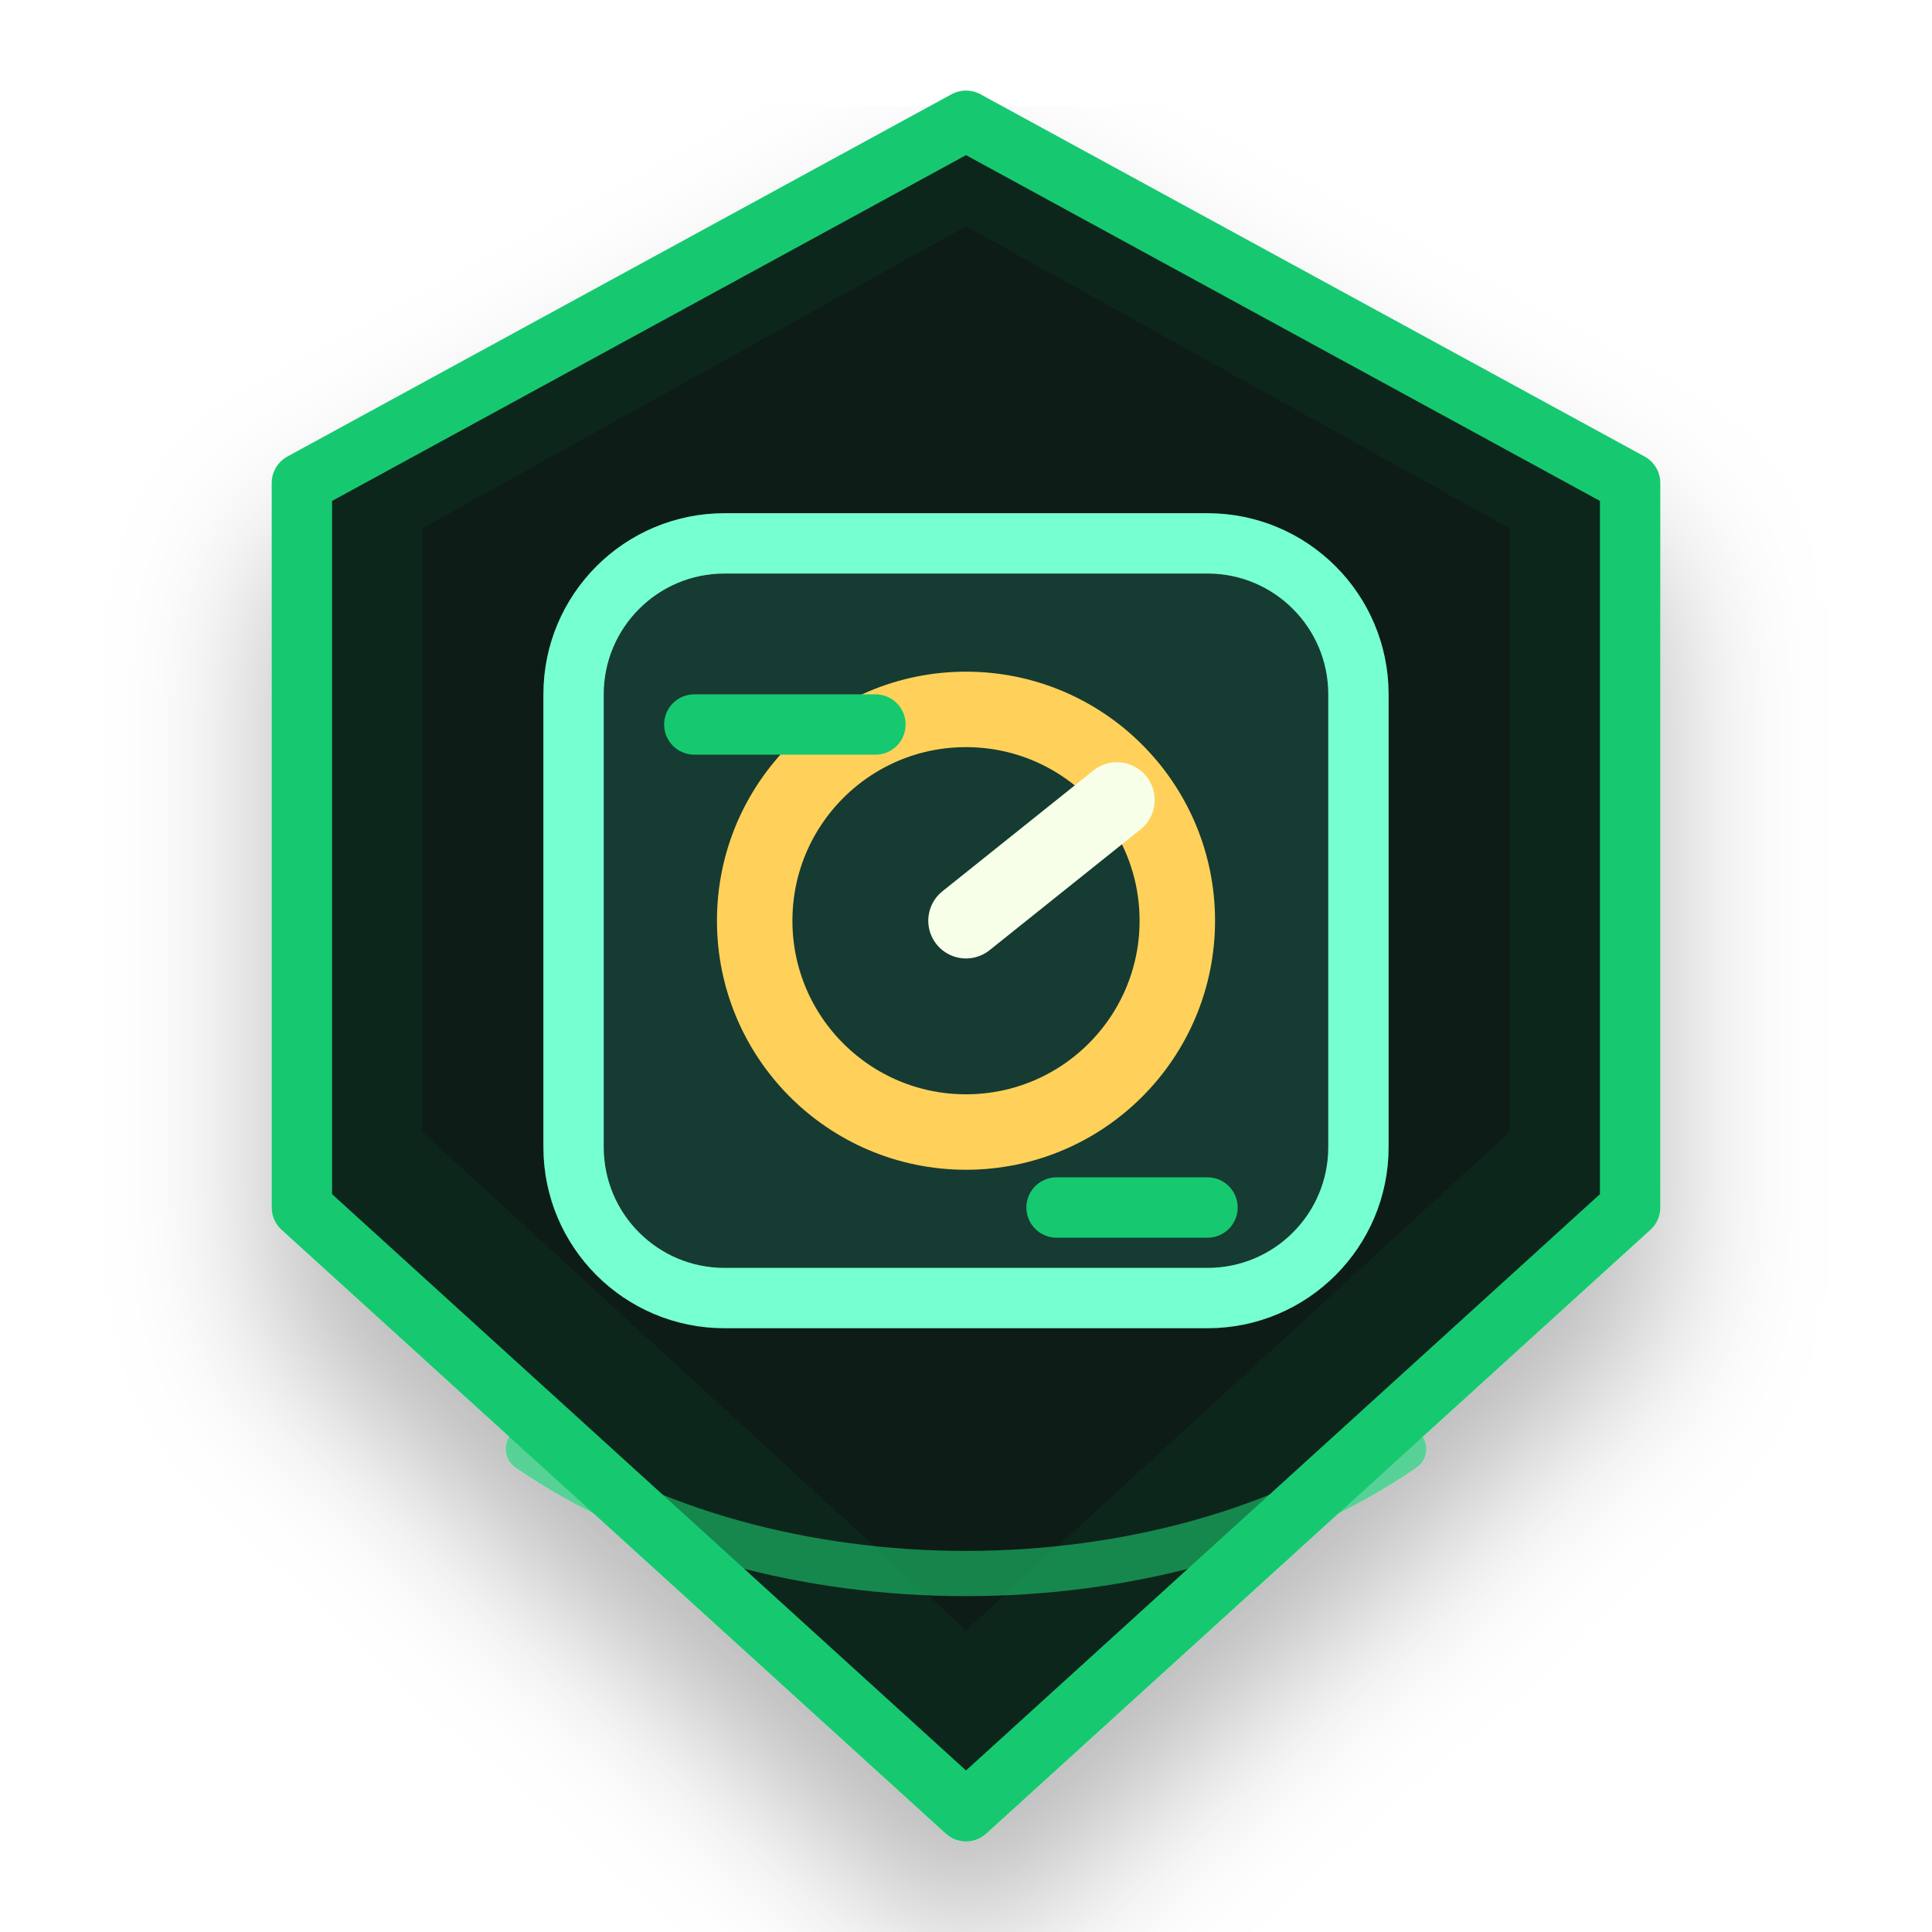
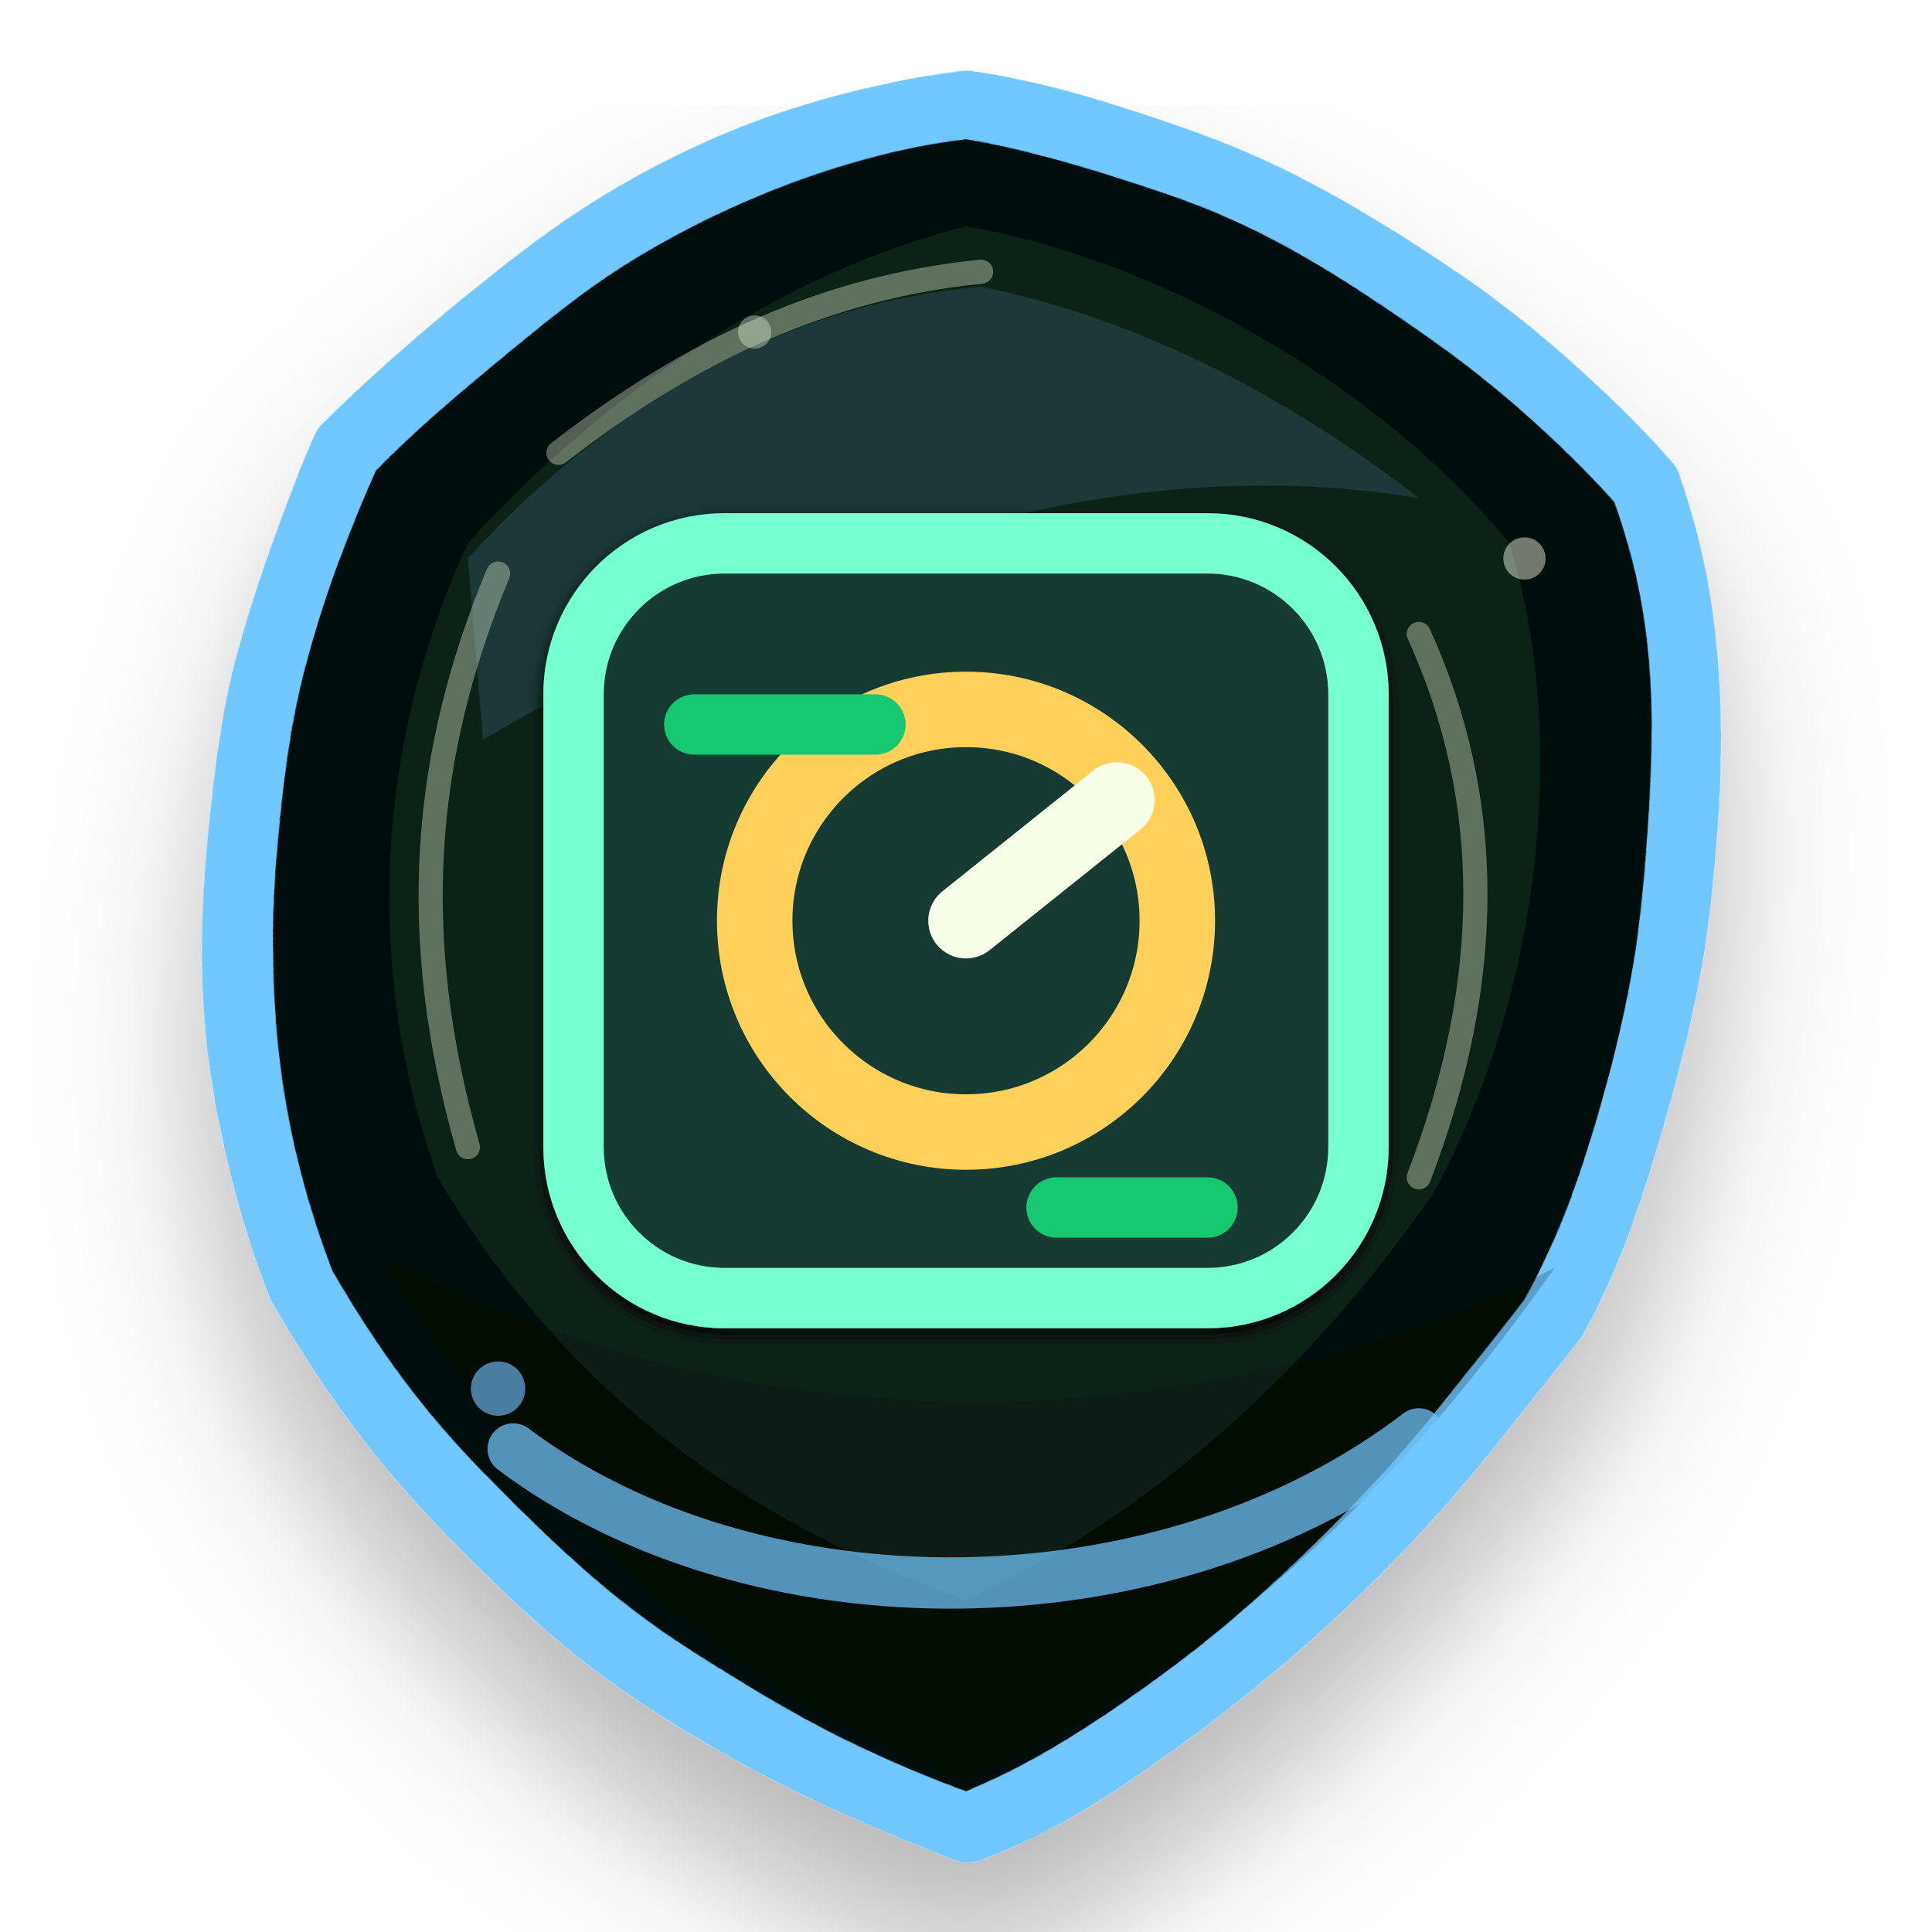
<svg xmlns="http://www.w3.org/2000/svg" viewBox="0 0 128 128" role="img" aria-label="CannaClicker item climate_controller">
  <defs>
    <filter id="softShadow" x="-30%" y="-30%" width="160%" height="170%">
      <feDropShadow dx="0" dy="7" stdDeviation="5" flood-color="#000" flood-opacity=".28" />
    </filter>
+     <filter id="brushRough" x="-10%" y="-10%" width="120%" height="120%">
+       <feTurbulence type="fractalNoise" baseFrequency=".032" numOctaves="2" seed="8" result="noise" />
+       <feDisplacementMap in="SourceGraphic" in2="noise" scale="1.6" xChannelSelector="R" yChannelSelector="G" />
+     </filter>
+     <filter id="inkBleed" x="-18%" y="-18%" width="136%" height="136%">
+       <feGaussianBlur in="SourceAlpha" stdDeviation=".55" result="blur" />
+       <feOffset dy=".45" result="offset" />
+       <feMerge>
+         <feMergeNode in="offset" />
+         <feMergeNode in="SourceGraphic" />
+       </feMerge>
+     </filter>
+     <filter id="paperGrain" x="0" y="0" width="100%" height="100%">
+       <feTurbulence type="fractalNoise" baseFrequency=".72" numOctaves="3" stitchTiles="stitch" />
+       <feColorMatrix type="saturate" values=".18" />
+       <feComponentTransfer>
+         <feFuncA type="table" tableValues="0 .13" />
+       </feComponentTransfer>
+     </filter>
    <linearGradient id="leafGradient" x1="0" x2="1" y1="0" y2="1">
-       <stop offset="0" stop-color="#caff58" />
-       <stop offset=".48" stop-color="#19c96f" />
+       <stop offset="0" stop-color="#f4ffe3" />
+       <stop offset=".18" stop-color="#caff58" />
+       <stop offset=".58" stop-color="#19c96f" />
      <stop offset="1" stop-color="#0c7f46" />
    </linearGradient>
    <linearGradient id="goldGradient" x1="0" x2="1" y1="0" y2="1">
      <stop offset="0" stop-color="#fff0a8" />
      <stop offset=".55" stop-color="#ffd15a" />
      <stop offset="1" stop-color="#ff9f43" />
    </linearGradient>
    <linearGradient id="glassGradient" x1="0" x2="1" y1="0" y2="1">
      <stop offset="0" stop-color="#e8fff8" stop-opacity=".95" />
      <stop offset=".55" stop-color="#76ffd0" stop-opacity=".72" />
      <stop offset="1" stop-color="#71c7ff" stop-opacity=".48" />
    </linearGradient>
  </defs>
  <g filter="url(#softShadow)">
-     <path d="M64 8 108 32v48l-44 40-44-40V32Z" fill="#10251a" stroke="#19c96f" stroke-width="4" stroke-linejoin="round" />
-     <path d="M64 15 100 35v40l-36 33-36-33V35Z" fill="#0b1c13" opacity=".94" />
-     <rect x="38" y="36" width="52" height="50" rx="10" fill="#153a31" stroke="#76ffd0" stroke-width="4" />
-     <circle cx="64" cy="61" r="14" fill="none" stroke="#ffd15a" stroke-width="5" />
-     <path d="M64 61 74 53" stroke="#f7ffe8" stroke-width="5" stroke-linecap="round" />
-     <path d="M46 48h12M70 80h10" stroke="#19c96f" stroke-width="4" stroke-linecap="round" />
-     <path d="M35 96c16 11 42 11 58 0" fill="none" stroke="#19c96f" stroke-width="3" stroke-linecap="round" opacity=".6" />
+     <path d="M64 7c14 2 33 11 45 25 6 17 2 39-6 55-12 17-25 28-39 34-18-6-33-17-44-36-7-18-5-38 3-55C35 18 49 9 64 7Z" fill="#050b08" stroke="#71c7ff" stroke-width="4.6" stroke-linejoin="round" filter="url(#brushRough)" />
+     <path d="M64 15c12 2 27 10 36 21 4 13 2 30-5 43-9 13-20 22-31 27-14-5-26-13-35-28-5-14-4-29 2-42 9-10 21-18 33-21Z" fill="#10251a" opacity=".96" />
+     <path d="M31 37c10-11 22-17 34-18 10 2 20 7 29 14-18-3-38 2-62 16Z" fill="#71c7ff" opacity=".13" />
+     <path d="M25 83c12 20 24 29 39 35 15-7 27-17 39-34-22 11-52 13-78-1Z" fill="#000" opacity=".2" />
+     <g filter="url(#inkBleed)">
+       <rect x="38" y="36" width="52" height="50" rx="10" fill="#153a31" stroke="#76ffd0" stroke-width="4" />
+       <circle cx="64" cy="61" r="14" fill="none" stroke="#ffd15a" stroke-width="5" />
+       <path d="M64 61 74 53" stroke="#f7ffe8" stroke-width="5" stroke-linecap="round" />
+       <path d="M46 48h12M70 80h10" stroke="#19c96f" stroke-width="4" stroke-linecap="round" />
+     </g>
+     <path d="M34 96c16 12 43 12 60-1" fill="none" stroke="#71c7ff" stroke-width="3.4" stroke-linecap="round" opacity=".72" />
+     <path d="M37 30c9-7 18-11 28-12M94 42c5 11 5 23 0 36M31 76c-4-14-3-26 2-38" fill="none" stroke="#f7ffe8" stroke-width="1.6" stroke-linecap="round" opacity=".34" />
+     <circle cx="33" cy="92" r="1.8" fill="#71c7ff" opacity=".62" />
+     <circle cx="101" cy="37" r="1.4" fill="#f7ffe8" opacity=".45" />
+     <circle cx="50" cy="22" r="1.1" fill="#f7ffe8" opacity=".35" />
  </g>
</svg>
